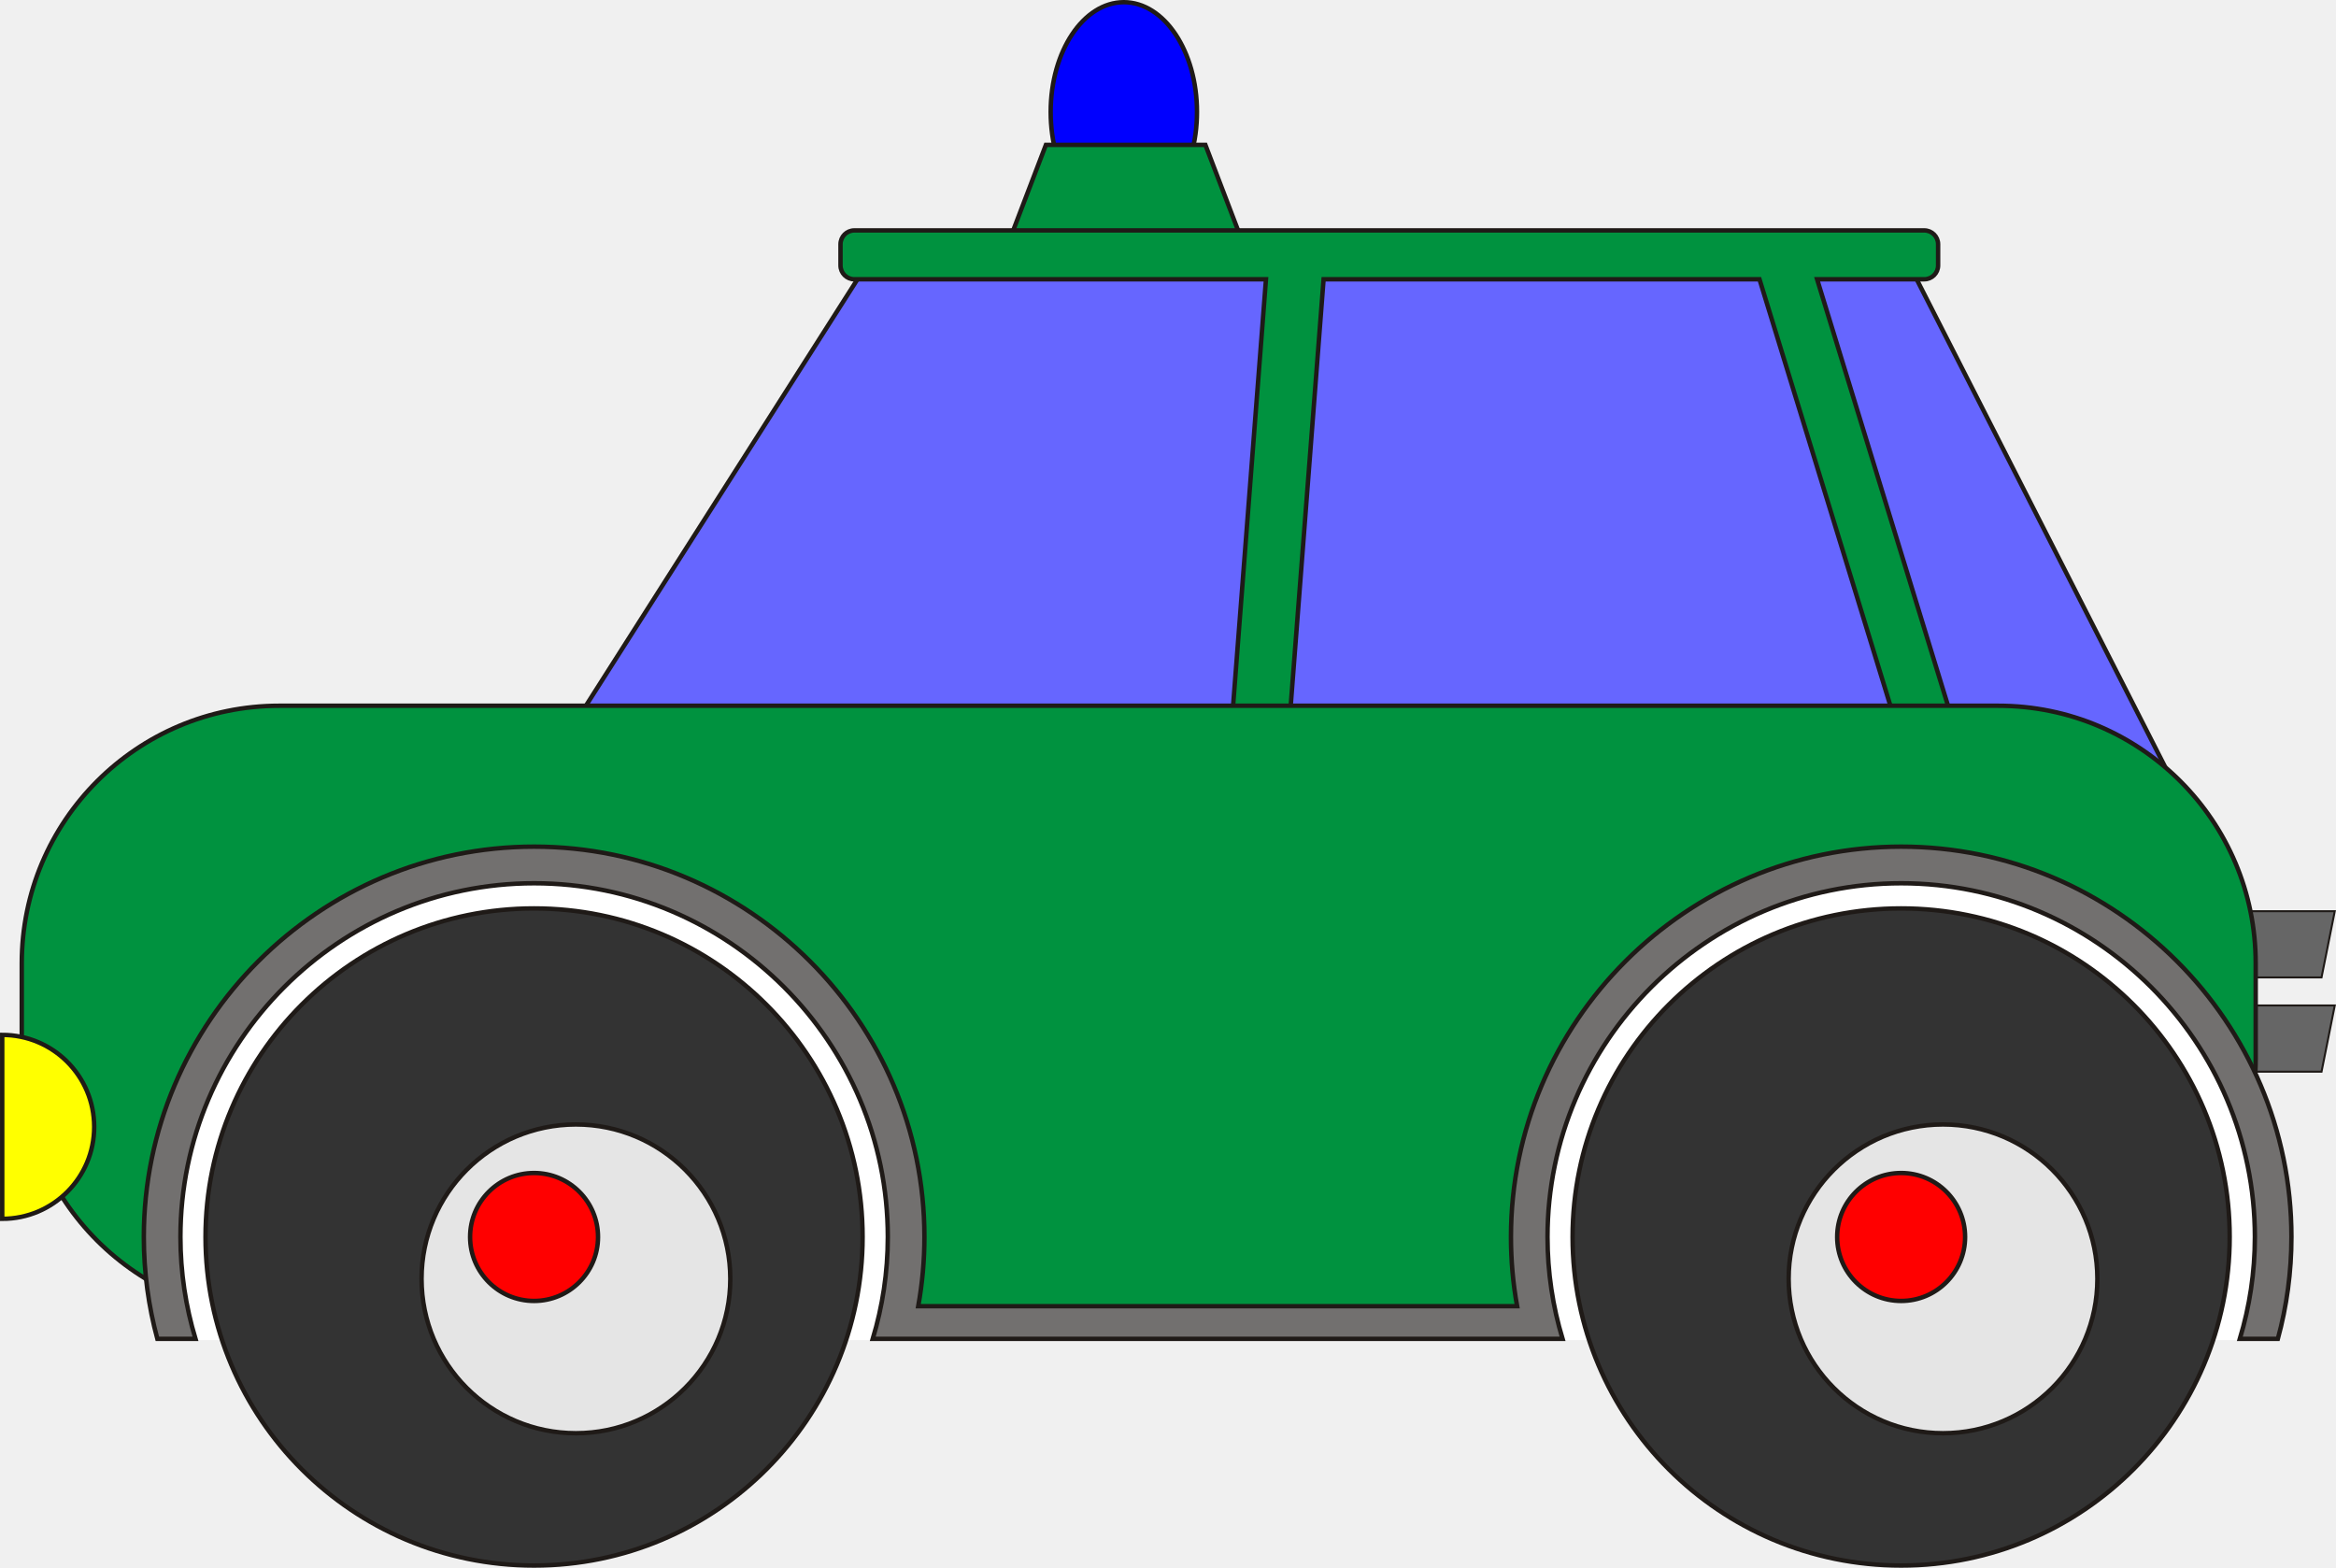
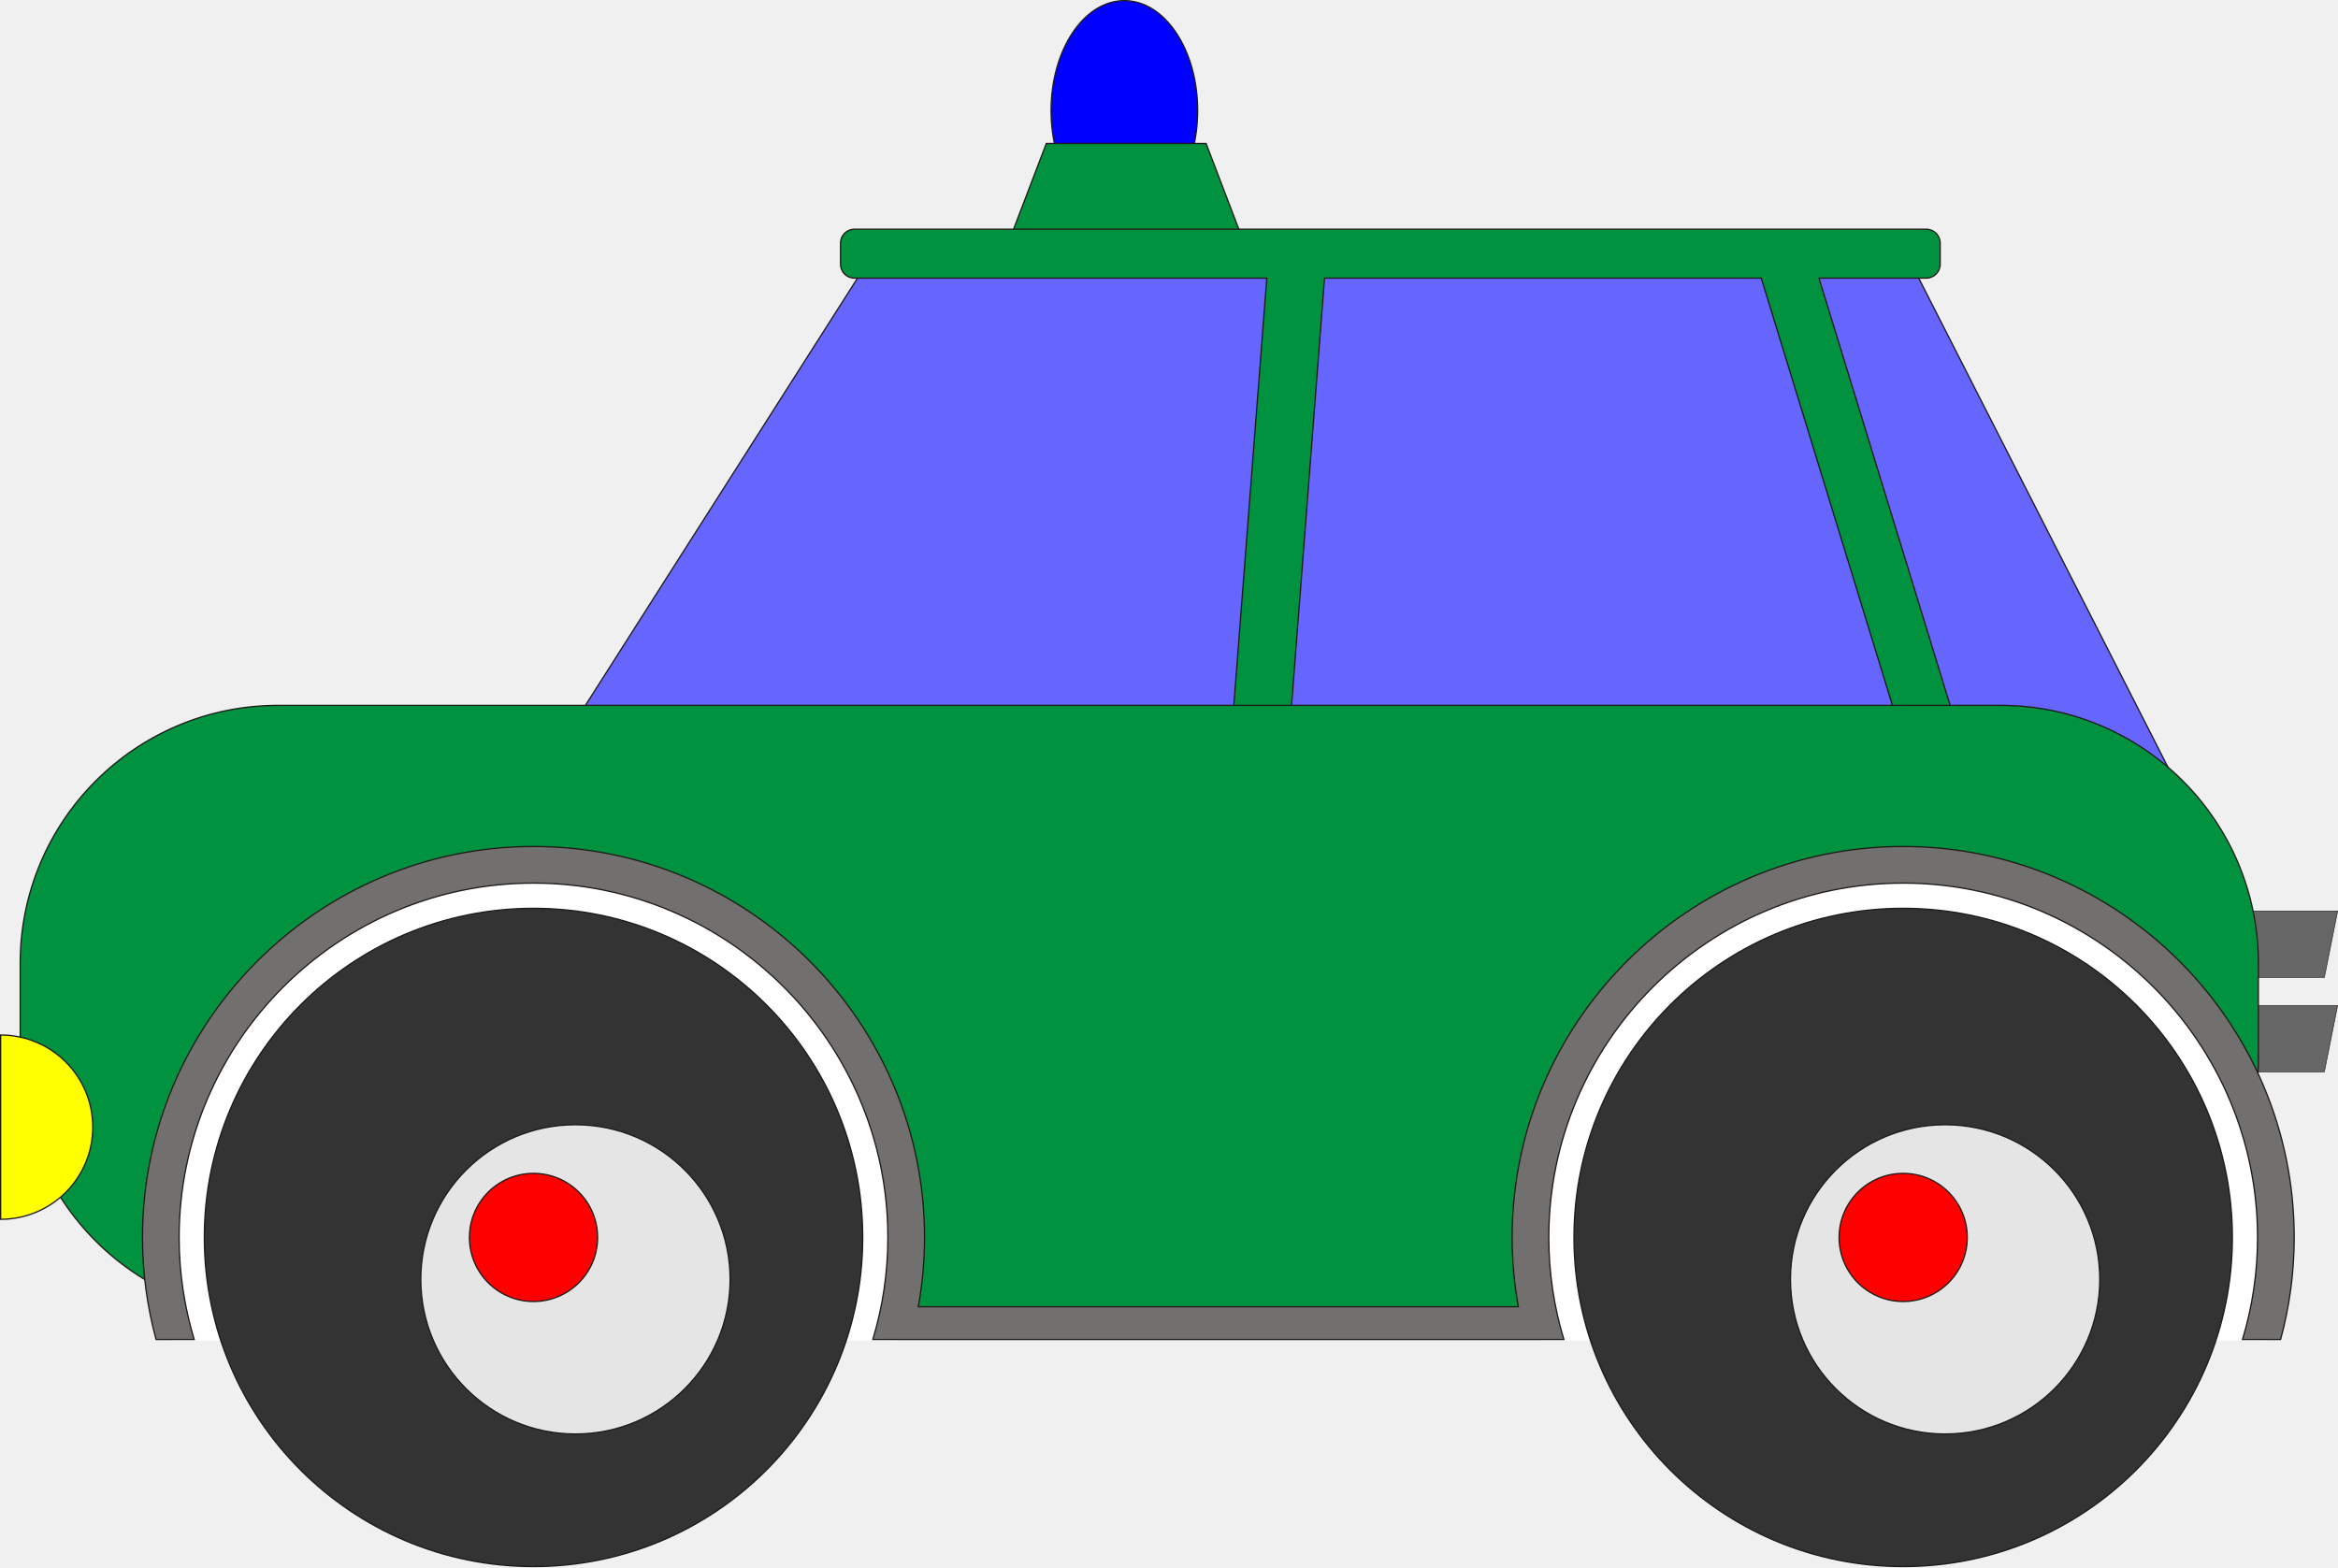
- <svg xmlns="http://www.w3.org/2000/svg" xml:space="preserve" width="140mm" height="93.956mm" style="clip-rule:evenodd;fill-rule:evenodd;image-rendering:optimizeQuality;shape-rendering:geometricPrecision;text-rendering:geometricPrecision" viewBox="0 0 140 93.956" id="svg2" version="1.1">
-   <defs id="defs4">
-     <style type="text/css" id="style6">
-     .str0 {stroke:#1F1A17;stroke-width:0.076}
-     .str6 {stroke:black;stroke-width:0.076}
-     .str2 {stroke:#191919;stroke-width:0.076}
-     .str5 {stroke:#1F1A17;stroke-width:0.8;stroke-linecap:round;stroke-linejoin:round}
-     .str1 {stroke:#1F1A17;stroke-width:0.9;stroke-linecap:round;stroke-linejoin:round}
-     .str3 {stroke:#1F1A17;stroke-width:1.5;stroke-linecap:round;stroke-linejoin:round}
-     .str4 {stroke:#1F1A17;stroke-width:0.828;stroke-linecap:round;stroke-linejoin:round}
-     .fil51 {fill:none}
-     .fil24 {fill:#00923F}
-     .fil63 {fill:#1F1A17}
-     .fil58 {fill:#28166F}
-     .fil52 {fill:#495677}
-     .fil60 {fill:#667AB3}
-     .fil53 {fill:#72706F}
-     .fil57 {fill:#75C5F0}
-     .fil62 {fill:#7BC4A0}
-     .fil1 {fill:#AAA9A9}
-     .fil2 {fill:#ADACAB}
-     .fil3 {fill:#B1B0AF}
-     .fil4 {fill:#B4B3B2}
-     .fil5 {fill:#B6B5B4}
-     .fil50 {fill:#B6DDC7}
-     .fil6 {fill:#BABAB9}
-     .fil7 {fill:#BDBDBC}
-     .fil8 {fill:#C2C1C1}
-     .fil9 {fill:#C5C5C4}
-     .fil10 {fill:#CACAC9}
-     .fil11 {fill:#CDCCCC}
-     .fil12 {fill:#D0CFCF}
-     .fil13 {fill:#D5D4D4}
-     .fil14 {fill:#D8D7D7}
-     .fil66 {fill:#DA251D}
-     .fil15 {fill:#DEDEDD}
-     .fil16 {fill:#E2E1E1}
-     .fil17 {fill:#E8E8E7}
-     .fil18 {fill:#ECECEB}
-     .fil59 {fill:#EF9A48}
-     .fil61 {fill:#EF9BA0}
-     .fil19 {fill:#F2F2F2}
-     .fil20 {fill:whitesmoke}
-     .fil21 {fill:#F9F9F9}
-     .fil54 {fill:#FFF500}
-     .fil22 {fill:white}
-     .fil56 {fill:black}
-     .fil23 {fill:blue}
-     .fil64 {fill:#030303}
-     .fil47 {fill:#191919}
-     .fil39 {fill:#333300}
-     .fil30 {fill:#333333}
-     .fil44 {fill:#663300}
-     .fil27 {fill:#666666}
-     .fil28 {fill:#6666FF}
-     .fil49 {fill:#669966}
-     .fil34 {fill:#7F7F7F}
-     .fil33 {fill:#990000}
-     .fil45 {fill:#996699}
-     .fil38 {fill:#B2B2B2}
-     .fil55 {fill:#CC6633}
-     .fil40 {fill:#CC9933}
-     .fil37 {fill:#CCCC33}
-     .fil25 {fill:#CCCCCC}
-     .fil48 {fill:#CCCCFF}
-     .fil31 {fill:#E5E5E5}
-     .fil26 {fill:red}
-     .fil42 {fill:#FF6600}
-     .fil35 {fill:#FF9933}
-     .fil36 {fill:#FF9966}
-     .fil65 {fill:#FFCC00}
-     .fil43 {fill:#FFCCCC}
-     .fil32 {fill:yellow}
-     .fil46 {fill:#FFFF66}
-     .fil0 {fill:#FFFFCC}
-     .fil41 {fill:#FFFFF2}
-     .fil29 {fill:white}
-    </style>
-   </defs>
-   <g id="g920" transform="matrix(3.494906,0,0,3.494906,-4.451811,-113.0224)">
-     <rect class="fil23 str0" x="19.291" y="32.377" width="2.509" height="3.763" rx="2.432" ry="2.432" id="rect39" style="fill:#0000ff;stroke:#1f1a17;stroke-width:0.076" />
-     <polygon transform="translate(-59.5919,-125.4797)" class="fil24 str0" points="78.13,162.059 78.801,160.303 81.536,160.303 82.207,162.059 " id="polygon41" style="fill:#00923f;stroke:#1f1a17;stroke-width:0.076" />
-     <rect class="fil27 str0" transform="matrix(1,0,-0.195925,0.9806189,0,0)" width="1.525" height="1.158" id="rect402" x="49.692" y="50.56" style="fill:#666666;stroke:#1f1a17;stroke-width:0.035" />
-     <rect class="fil27 str0" transform="matrix(1,0,-0.195925,0.9806189,0,0)" width="1.525" height="1.158" id="rect404" x="49.369" y="48.912" style="fill:#666666;stroke:#1f1a17;stroke-width:0.035" />
-     <polygon transform="translate(-59.5919,-125.4797)" class="fil28 str0" points="93.425,162.003 98.331,171.632 69.823,171.632 75.955,162.003 " id="polygon406" style="fill:#6666ff;stroke:#1f1a17;stroke-width:0.076" />
-     <path class="fil24 str0" d="m 15.924,36.29 h 18.348 c 0.13,0 0.237,0.106 0.237,0.237 v 0.364 c 0,0.13 -0.106,0.237 -0.237,0.237 h -1.838 l 2.602,8.477 h -0.988 l -2.602,-8.477 h -7.475 l -0.639,8.29 h -0.988 l 0.639,-8.29 H 15.924 c -0.13,0 -0.237,-0.106 -0.237,-0.237 v -0.364 c 0,-0.13 0.106,-0.237 0.237,-0.237 z" id="path408" style="fill:#00923f;stroke:#1f1a17;stroke-width:0.076" />
-     <rect class="fil24 str0" x="1.647" y="44.441" width="38.308" height="10.465" rx="4.415" ry="4.415" id="rect410" style="fill:#00923f;stroke:#1f1a17;stroke-width:0.076" />
-     <path class="fil29" d="m 16.873,53.55 c 0,0.613 -0.086,1.206 -0.247,1.768 H 4.239 C 4.078,54.756 3.992,54.163 3.992,53.55 c -10e-5,-3.547 2.894,-6.441 6.441,-6.441 3.547,0 6.441,2.894 6.441,6.441 z" id="path412" style="fill:#ffffff" />
-     <circle class="fil30 str0" cx="10.432" cy="53.55" r="5.634" id="circle414" style="fill:#333333;stroke:#1f1a17;stroke-width:0.076" />
-     <circle class="fil31 str0" cx="11.15" cy="54.268" r="2.647" id="circle416" style="fill:#e5e5e5;stroke:#1f1a17;stroke-width:0.076" />
-     <circle class="fil26 str0" cx="10.432" cy="53.55" r="1.097" id="circle418" style="fill:#ff0000;stroke:#1f1a17;stroke-width:0.076" />
-     <path class="fil29" d="m 40.316,53.55 c 0,0.613 -0.086,1.206 -0.247,1.768 H 39.62 39.398 27.682 c -0.161,-0.562 -0.248,-1.155 -0.248,-1.768 0,-3.547 2.894,-6.441 6.441,-6.441 3.547,0 6.441,2.894 6.441,6.441 z" id="path420" style="fill:#ffffff" />
-     <circle class="fil30 str0" cx="33.875" cy="53.55" r="5.634" id="circle422" style="fill:#333333;stroke:#1f1a17;stroke-width:0.076" />
-     <circle class="fil31 str0" cx="34.593" cy="54.268" r="2.647" id="circle424" style="fill:#e5e5e5;stroke:#1f1a17;stroke-width:0.076" />
-     <circle class="fil26 str0" cx="33.875" cy="53.55" r="1.097" id="circle426" style="fill:#ff0000;stroke:#1f1a17;stroke-width:0.076" />
-     <path class="fil53 str0" d="m 33.875,46.857 c 3.686,0 6.693,3.007 6.693,6.693 0,0.604 -0.081,1.19 -0.233,1.747 h -0.652 c 0.167,-0.554 0.258,-1.14 0.258,-1.747 0,-3.34 -2.725,-6.065 -6.065,-6.065 -3.34,0 -6.065,2.725 -6.065,6.065 0,0.607 0.09,1.193 0.258,1.747 H 27.703 27.415 16.892 16.24 c 0.167,-0.554 0.258,-1.14 0.258,-1.747 0,-3.34 -2.725,-6.065 -6.065,-6.065 -3.34,0 -6.065,2.725 -6.065,6.065 0,0.607 0.091,1.193 0.258,1.747 H 3.972 C 3.821,54.74 3.74,54.154 3.74,53.55 c 0,-3.686 3.007,-6.693 6.693,-6.693 3.686,0 6.693,3.007 6.693,6.693 0,0.405 -0.037,0.801 -0.106,1.187 h 10.27 c -0.07,-0.385 -0.106,-0.782 -0.106,-1.187 0,-3.686 3.007,-6.693 6.693,-6.693 z" id="path428" style="fill:#72706f;stroke:#1f1a17;stroke-width:0.076" />
-     <path class="fil32 str0" d="m 1.312,51.662 v 1.577 c 0.871,0 1.577,-0.706 1.577,-1.577 0,-0.871 -0.706,-1.577 -1.577,-1.577 z" id="path430" style="fill:#ffff00;stroke:#1f1a17;stroke-width:0.076" />
+ <svg xmlns="http://www.w3.org/2000/svg" version="1.1" width="139.853" height="93.766" viewBox="0,0,139.853,93.766">
+   <g transform="translate(-170.0951,-133.1172)">
+     <g data-paper-data="{&quot;isPaintingLayer&quot;:true}" fill-rule="evenodd" stroke-linecap="butt" stroke-linejoin="miter" stroke-miterlimit="10" stroke-dasharray="" stroke-dashoffset="0" style="mix-blend-mode: normal">
+       <path d="M237.352,146.307c-2.421,0 -4.384,-2.944 -4.384,-6.576v0c0,-3.632 1.963,-6.576 4.384,-6.576v0c2.421,0 4.384,2.944 4.384,6.576v0c0,3.632 -1.963,6.576 -4.384,6.576z" fill="#0000ff" stroke="#1f1a17" stroke-width="0.076" />
+       <path d="M230.338,147.841l2.344,-6.137h9.559l2.344,6.137z" fill="#00923f" stroke="#1f1a17" stroke-width="0.076" />
+       <path d="M303.802,197.247l0.793,-3.969h5.331l-0.793,3.969z" fill="#666666" stroke="#1f1a17" stroke-width="0.035" />
+       <path d="M303.802,191.599l0.793,-3.969h5.331l-0.793,3.969z" fill="#666666" stroke="#1f1a17" stroke-width="0.035" />
+       <path d="M283.792,147.645l17.144,33.652h-99.631l21.43,-33.652z" fill="#6666ff" stroke="#1f1a17" stroke-width="0.076" />
+       <path d="M221.201,146.831h64.123c0.455,0 0.827,0.372 0.827,0.827v1.272c0,0.455 -0.372,0.827 -0.827,0.827h-6.423l9.093,29.626h-3.453l-9.093,-29.626h-26.123l-2.235,28.973h-3.453l2.235,-28.973h-24.671c-0.455,0 -0.827,-0.372 -0.827,-0.827v-1.272c0,-0.455 0.372,-0.827 0.827,-0.827z" fill="#00923f" stroke="#1f1a17" stroke-width="0.076" />
+       <path d="M186.735,211.893c-8.523,0 -15.431,-6.909 -15.431,-15.431v-5.712c0,-8.523 6.909,-15.431 15.431,-15.431h103.019c8.523,0 15.431,6.909 15.431,15.431v5.712c0,8.523 -6.909,15.431 -15.431,15.431z" fill="#00923f" stroke="#1f1a17" stroke-width="0.076" />
+       <path d="M224.518,207.153c0,2.141 -0.302,4.213 -0.865,6.178h-43.289c-0.563,-1.964 -0.865,-4.037 -0.865,-6.178c-0,-12.397 10.113,-22.51 22.509,-22.51c12.397,0 22.51,10.113 22.51,22.51z" fill="#ffffff" stroke="none" stroke-width="1" />
+       <path d="M182.317,207.153c0,-10.875 8.816,-19.692 19.692,-19.692c10.875,0 19.692,8.816 19.692,19.692c0,10.875 -8.816,19.692 -19.692,19.692c-10.875,0 -19.692,-8.816 -19.692,-19.692z" fill="#333333" stroke="#1f1a17" stroke-width="0.076" />
+       <path d="M195.266,209.662c0,-5.109 4.142,-9.251 9.251,-9.251c5.109,0 9.251,4.142 9.251,9.251c0,5.109 -4.142,9.251 -9.251,9.251c-5.109,0 -9.251,-4.142 -9.251,-9.251z" fill="#e5e5e5" stroke="#1f1a17" stroke-width="0.076" />
+       <path d="M198.176,207.153c0,-2.117 1.716,-3.833 3.833,-3.833c2.117,0 3.833,1.716 3.833,3.833c0,2.117 -1.716,3.833 -3.833,3.833c-2.117,0 -3.833,-1.716 -3.833,-3.833z" fill="#ff0000" stroke="#1f1a17" stroke-width="0.076" />
+       <path d="M306.448,207.153c0,2.141 -0.302,4.213 -0.865,6.178h-1.569h-0.775h-40.946c-0.563,-1.964 -0.865,-4.037 -0.865,-6.178c0,-12.397 10.113,-22.51 22.51,-22.51c12.397,0 22.51,10.113 22.51,22.51z" fill="#ffffff" stroke="none" stroke-width="1" />
+       <path d="M264.246,207.153c0,-10.875 8.816,-19.692 19.692,-19.692c10.875,0 19.692,8.816 19.692,19.692c0,10.875 -8.816,19.692 -19.692,19.692c-10.875,0 -19.692,-8.816 -19.692,-19.692z" fill="#333333" stroke="#1f1a17" stroke-width="0.076" />
+       <path d="M277.196,209.662c0,-5.109 4.142,-9.251 9.251,-9.251c5.109,0 9.251,4.142 9.251,9.251c0,5.109 -4.142,9.251 -9.251,9.251c-5.109,0 -9.251,-4.142 -9.251,-9.251z" fill="#e5e5e5" stroke="#1f1a17" stroke-width="0.076" />
+       <path d="M280.106,207.153c0,-2.117 1.716,-3.833 3.833,-3.833c2.117,0 3.833,1.716 3.833,3.833c0,2.117 -1.716,3.833 -3.833,3.833c-2.117,0 -3.833,-1.716 -3.833,-3.833z" fill="#ff0000" stroke="#1f1a17" stroke-width="0.076" />
+       <path d="M283.938,183.762c12.882,0 23.39,10.508 23.39,23.39c0,2.111 -0.284,4.158 -0.813,6.106h-2.28c0.585,-1.935 0.901,-3.985 0.901,-6.106c0,-11.674 -9.523,-21.198 -21.198,-21.198c-11.674,0 -21.198,9.524 -21.198,21.198c0,2.121 0.316,4.171 0.901,6.106h-1.275h-1.005h-36.776h-2.28c0.585,-1.935 0.901,-3.985 0.901,-6.106c0,-11.674 -9.524,-21.198 -21.198,-21.198c-11.674,0 -21.198,9.524 -21.198,21.198c0,2.121 0.317,4.171 0.901,6.106h-2.28c-0.529,-1.948 -0.813,-3.995 -0.813,-6.106c0,-12.882 10.508,-23.39 23.39,-23.39c12.882,0 23.39,10.508 23.39,23.39c0,1.415 -0.129,2.801 -0.372,4.148h35.894c-0.243,-1.347 -0.372,-2.732 -0.372,-4.148c0,-12.882 10.508,-23.39 23.39,-23.39z" fill="#72706f" stroke="#1f1a17" stroke-width="0.076" />
+       <path d="M170.133,195.042c3.044,0 5.513,2.469 5.513,5.513c0,3.044 -2.469,5.513 -5.513,5.513v-5.513z" fill="#ffff00" stroke="#1f1a17" stroke-width="0.076" />
+     </g>
  </g>
</svg>
